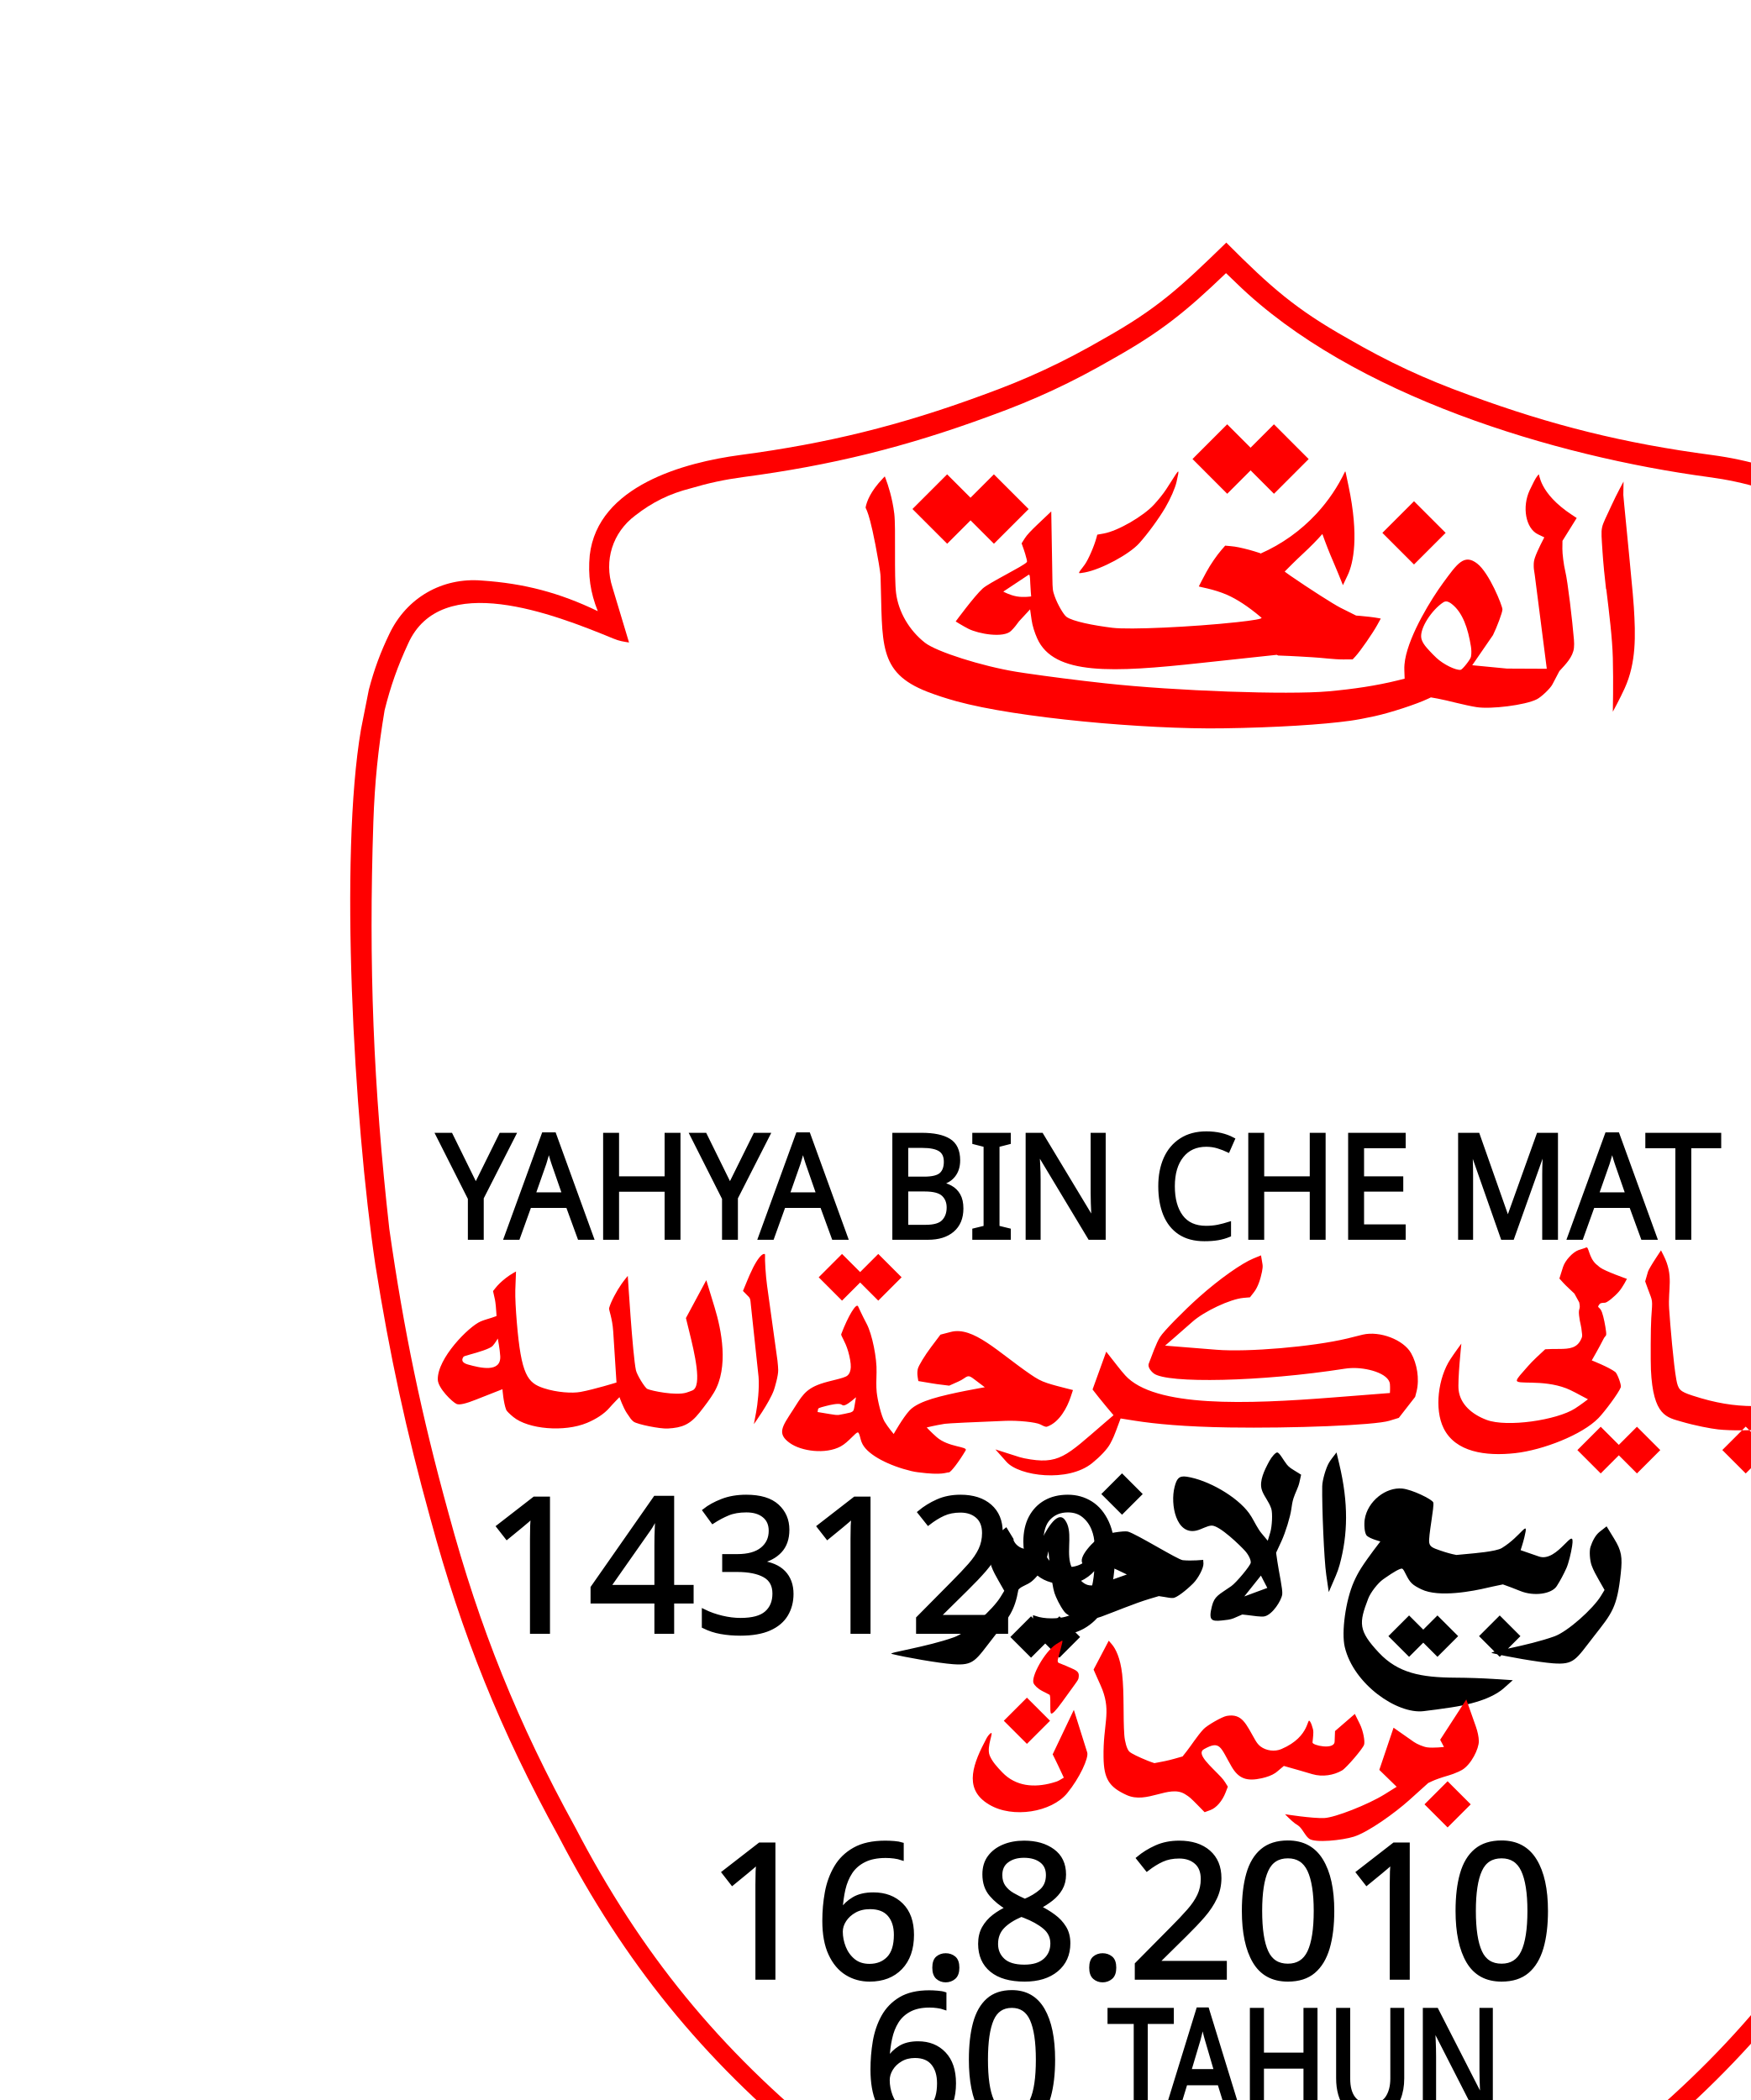
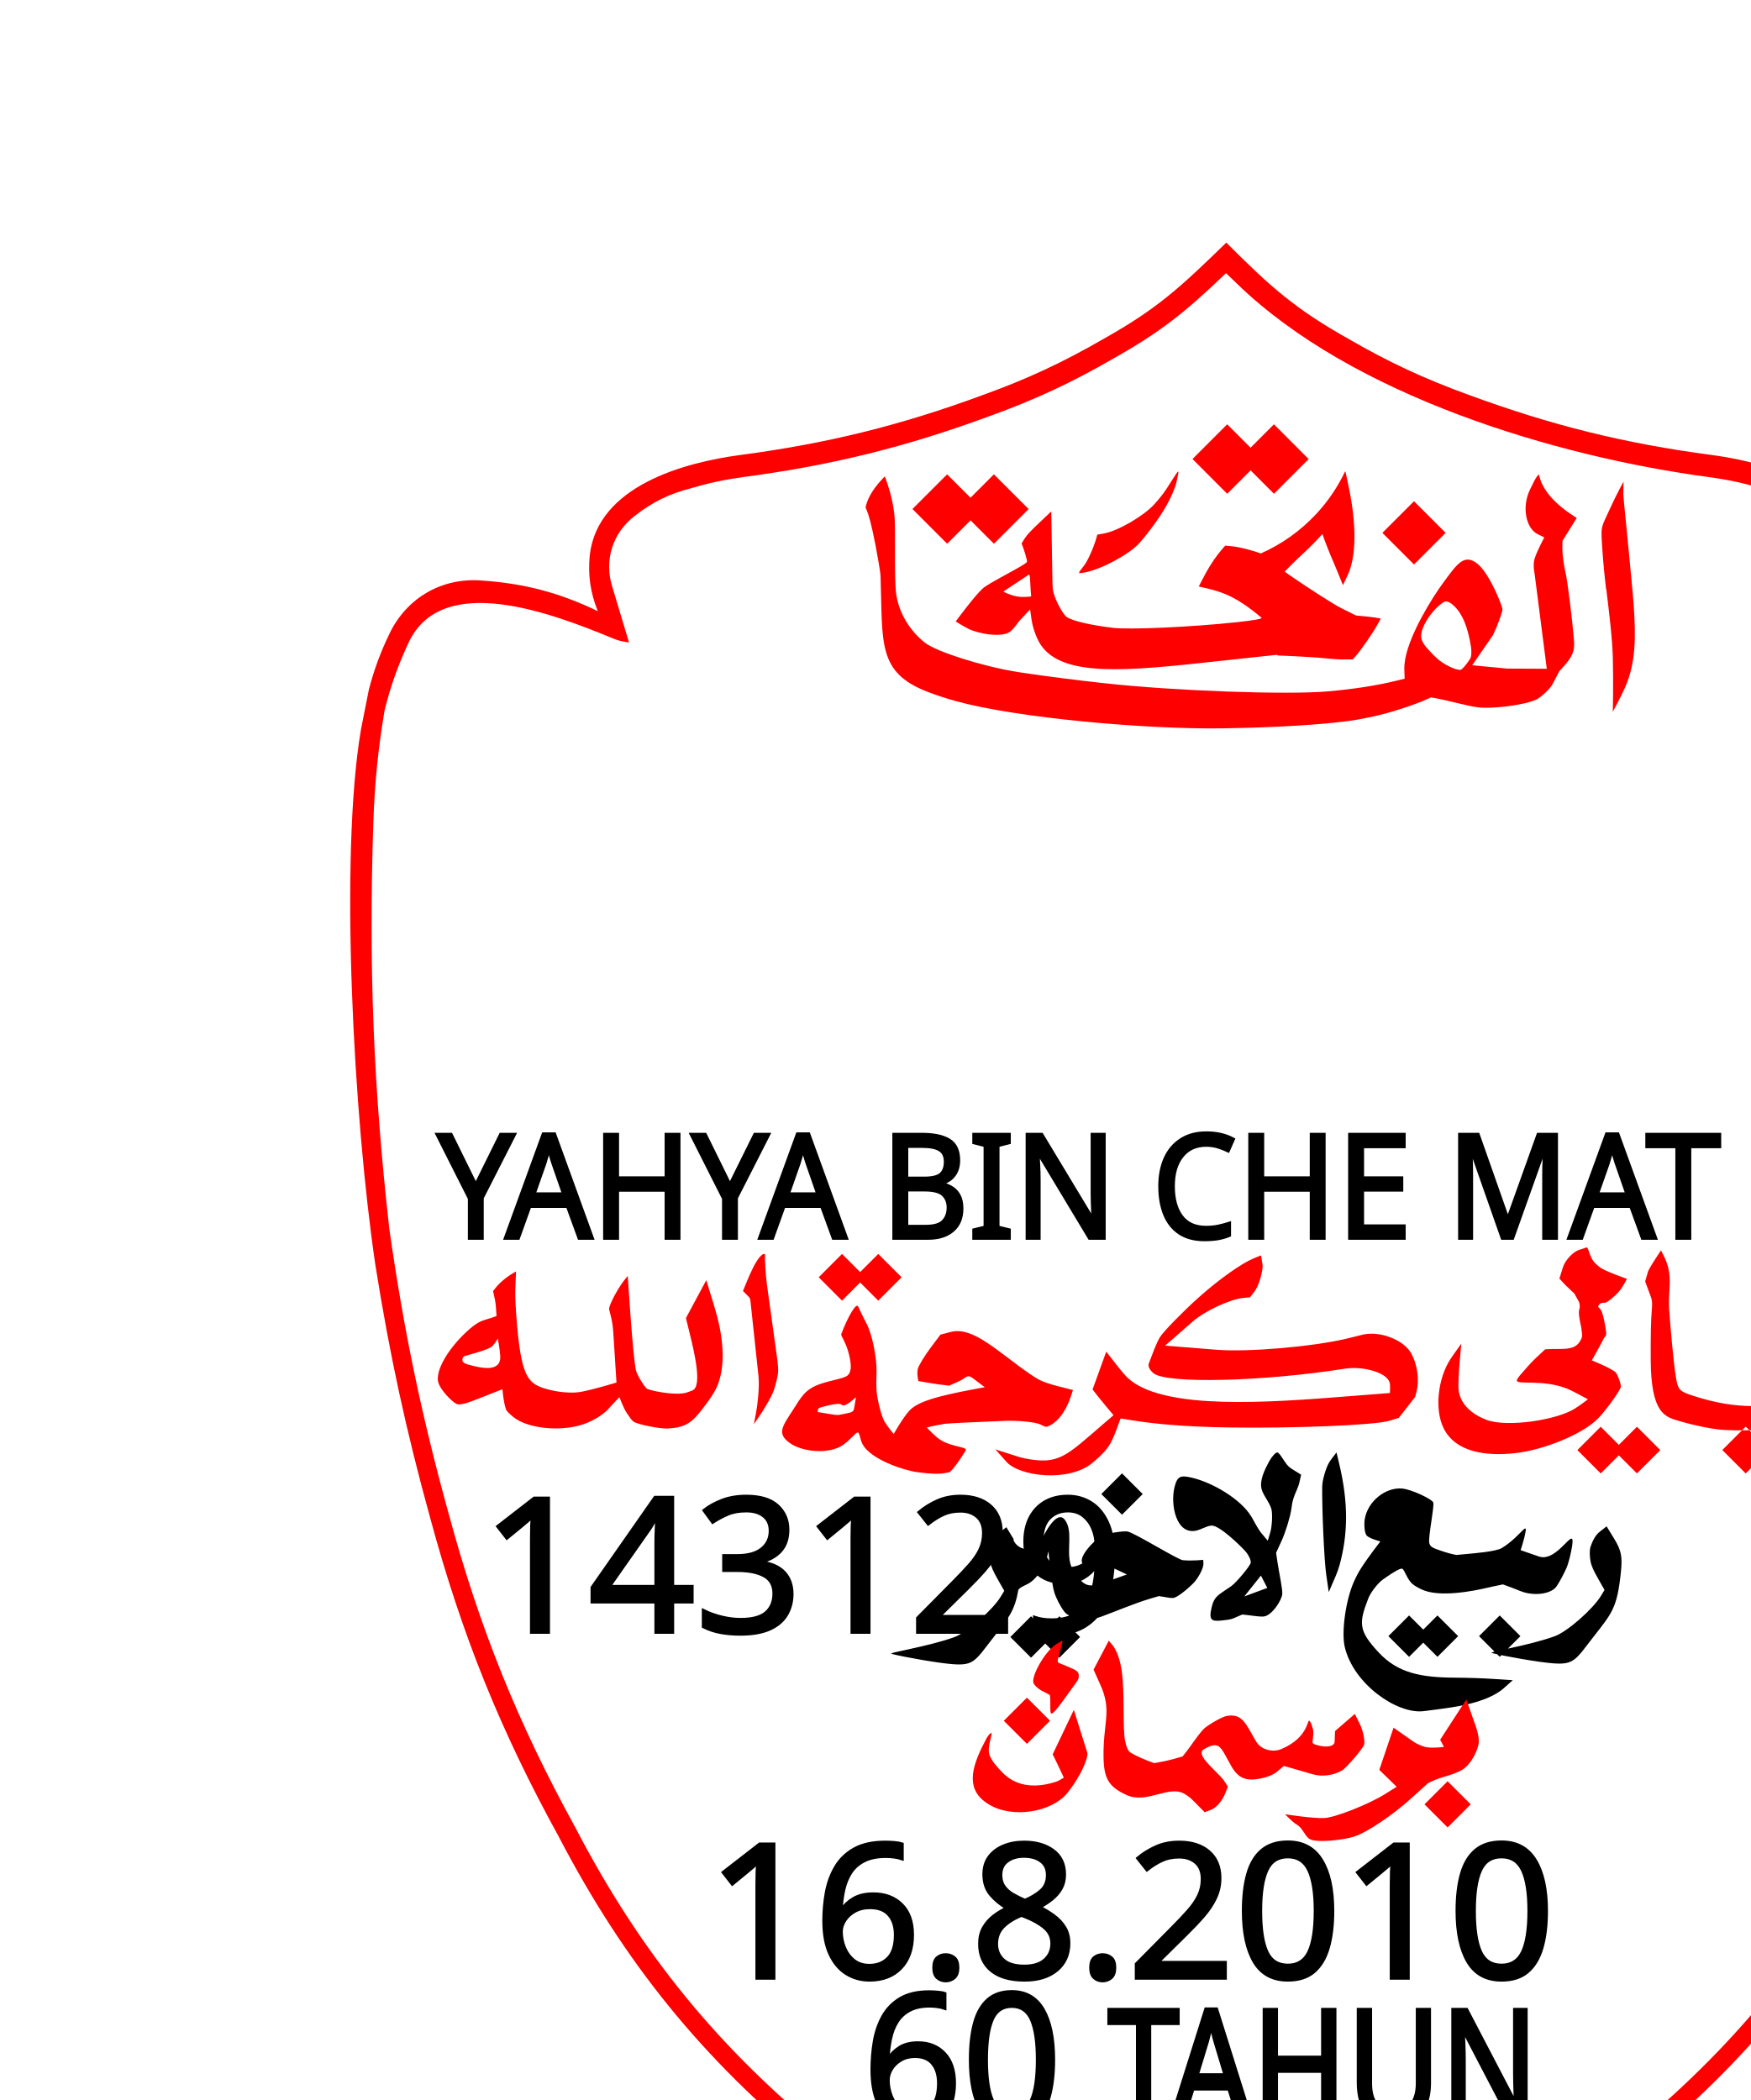
<svg xmlns="http://www.w3.org/2000/svg" version="1.1">
  <path id="frame" d="m 317.868,72.915 c 29.63,28.765 81.579,44.389 121.336,49.725 4.805,0.654 8.823,1.518 13.471,2.897 5.423,1.388 9.778,3.526 14.196,6.974 5.816,4.36 8.094,11.58 5.839,18.506 l -4.273,14.356 3.07,-0.86 c 5.753,-2.228 10.639,-4.029 16.461,-6.066 11.536,-3.891 30.696,-7.694 37.276,7.033 2.681,5.786 4.482,10.891 6.026,17.081 1.679,10.009 2.54,18.558 2.89,28.701 1.23,36.82 0.007,68.001 -4.1,104.61 -3.705,26.025 -8.24,47.805 -15.231,73.14 -8.02,29.638 -17.803,53.883 -32.59,80.769 -16.895,32.436 -36.93,56.95 -65.319,79.918 l -12.048,9.873 10.708,-2.231 c 0.996,-0.142 1.864,-0.109 2.848,0.109 2.305,0.693 4.379,1.71 5.141,4.056 2.484,7.636 -2.665,14.335 -8.238,18.765 -12.394,9.639 -25.354,14.71 -40.976,16.034 -5.57,0.448 -10.359,-0.037 -15.728,-1.591 -5.32,-1.458 -19.303,-7.048 -17.536,-16.153 0.815,-3.669 2.697,-6.533 5.737,-8.729 7.318,-6.564 16.176,-9.235 25.885,-7.805 2.911,0.394 9.224,2.465 7.645,6.931 -3.072,8.686 -19.425,8.965 -26.631,9.083 l -6.463,0.357 3.83,1.992 c 6.5,1.67 12.3,1.955 18.931,0.931 7.14,-1.399 12.784,-3.376 15.355,-10.388 1.526,-4.113 0.186,-8.55 -3.358,-11.118 -2.655,-1.983 -5.354,-3.069 -8.638,-3.479 -11.17,-1.646 -21.361,1.409 -29.805,8.934 -4.16,3.096 -6.704,7.1 -7.744,12.194 -1.911,9.516 5.735,15.919 13.149,19.485 8.319,4.362 16.494,5.965 25.836,5.065 16.964,-1.49 31.019,-7.13 44.333,-17.789 6.755,-5.731 9.284,-8.746 10.313,-16.721 1.239,-6.425 -2.105,-12.638 -8.138,-15.116 28.281,-23.201 48.254,-47.803 65.185,-80.293 14.971,-27.225 24.876,-51.775 32.998,-81.786 6.24,-22.605 10.443,-41.993 14.124,-65.156 4.575,-33.163 6.463,-61.451 6.333,-94.931 0.199,-15.078 -0.588,-27.829 -2.638,-42.768 -1.192,-8.969 -3.404,-16.401 -7.308,-24.556 -4.424,-9.264 -13.544,-14.516 -23.743,-13.674 -10.875,0.73 -19.974,3.133 -29.801,7.868 1.92,-4.786 2.563,-9.251 2.07,-14.386 -1.388,-12.389 -13.58,-19.674 -24.569,-22.73 -4.868,-1.44 -9.073,-2.341 -14.101,-3.024 -22.439,-2.974 -41.131,-7.598 -62.379,-15.428 -11.343,-4.096 -20.62,-8.416 -31.061,-14.466 -13.488,-7.583 -19.888,-13.234 -31.314,-24.696 -12.028,11.714 -17.828,17.036 -31.486,24.709 -10.436,6.045 -19.709,10.363 -31.046,14.455 -21.245,7.83 -39.938,12.454 -62.375,15.426 -14.333,1.924 -36.625,7.879 -38.67,25.785 -0.486,5.125 0.158,9.579 2.072,14.355 -9.826,-4.735 -18.926,-7.138 -29.801,-7.868 -10.198,-0.843 -19.319,4.41 -23.742,13.674 -2.339,4.859 -3.921,9.156 -5.291,14.375 l -2.02,10.204 c -5.577,32.669 -1.899,99.969 3.7,137.689 3.681,23.16 7.883,42.544 14.122,65.144 8.121,30.011 18.026,54.561 32.997,81.786 16.931,32.49 36.904,57.091 65.186,80.293 -6.035,2.48 -9.381,8.699 -8.136,15.125 0.535,6.301 3.433,11.473 8.519,15.204 13.585,11.635 28.331,17.805 46.126,19.298 13.691,1.66 26.071,-2.66 35.788,-12.488 2.95,-3.439 4.054,-7.6 3.196,-12.058 -1.039,-5.095 -3.583,-9.101 -7.745,-12.199 -8.443,-7.525 -18.634,-10.58 -29.804,-8.934 -7.548,1.028 -14.829,6.735 -11.999,14.591 1.555,4.439 4.824,7.543 9.324,8.855 5.169,1.752 9.839,2.379 15.284,2.049 l 8.764,-1.218 5.659,-2.322 -7.41,-0.251 c -4.841,0.106 -8.943,-0.223 -13.705,-1.1 -4.799,-0.809 -11.261,-3.228 -12.908,-8.036 -1.444,-4.218 4.324,-6.431 7.685,-6.881 9.736,-1.426 18.619,1.269 25.939,7.869 3,2.191 4.856,5.032 5.661,8.668 0.5,3.006 -0.411,5.795 -2.588,7.92 -3.973,3.763 -8.096,6.157 -13.326,7.738 -5.876,1.935 -11.185,2.574 -17.35,2.086 -15.038,-1.302 -27.516,-6.018 -39.676,-14.995 -6.501,-4.875 -11.953,-11.025 -9.695,-19.37 0.777,-2.873 2.864,-3.749 5.304,-4.491 0.88,-0.201 1.655,-0.242 2.551,-0.135 l 11.155,2.386 -12.206,-10.001 C 184.787,526.725 164.75,502.205 147.854,469.761 133.071,442.88 123.291,418.64 115.273,389.008 108.283,363.674 103.748,341.895 100.043,315.872 95.931,279.261 94.709,248.079 95.943,211.256 c 0.351,-10.141 1.212,-18.688 2.89,-28.695 1.546,-6.198 3.351,-11.31 6.036,-17.104 8.484,-18.92 37.386,-7.649 52.711,-1.333 1.635,0.674 2.545,0.776 4.065,1.025 l -4.254,-14.145 c -2.251,-6.929 0.034,-14.15 5.856,-18.505 4.425,-3.449 8.786,-5.588 14.216,-6.973 4.639,-1.375 8.645,-2.236 13.436,-2.888 22.814,-3.022 41.819,-7.724 63.42,-15.685 11.616,-4.192 21.118,-8.616 31.811,-14.808 12.109,-6.805 18.614,-12.03 28.921,-21.938 l 2.815,2.705 z" style="fill:#ff0000;stroke:none" />
  <path id="alfatihah" d="m 377.998,166.218 c 0.101,0.642 0.177,1.666 0,2.607 -0.131,0.691 -2.191,3.292 -2.65,3.348 -1.295,0.151 -4.441,-1.413 -6.199,-3.054 -1.259,-1.175 -2.56,-2.631 -2.922,-3.112 -0.552,-0.731 -0.869,-1.363 -0.985,-1.96 -0.497,-2.533 2.775,-7.38 5.664,-9.234 0.595,-0.381 1.244,-0.294 2.224,0.485 2.749,2.186 4.12,6.204 4.869,10.92 z m -93.938,9.428 c -7.657,-0.838 -14.636,-1.755 -20.451,-2.598 -0.777,-0.113 -1.576,-0.235 -2.38,-0.365 -8.875,-1.438 -20.596,-5.168 -23.545,-7.484 -4.032,-3.166 -6.776,-7.875 -7.407,-12.686 -0.554,-4.228 -0.037,-16.878 -0.466,-20.44 -0.496,-4.13 -1.641,-7.497 -2.169,-8.902 l -0.271,-0.721 -0.48,0.501 c -3.259,3.397 -4.166,6.01 -4.442,7.429 -0.107,0.547 0.889,-0.089 3.368,14.361 0.263,1.53 0.443,2.815 0.465,3.485 0.566,17.18 -0.82,24.575 11.999,29.571 2.291,0.892 4.81,1.71 7.521,2.458 15.509,4.275 48.532,7.235 68.31,6.956 13.848,-0.195 25.762,-0.965 32.892,-1.954 1.683,-0.234 3.914,-0.66 6.207,-1.16 4.086,-0.894 10.838,-3.095 13.812,-4.519 l 0.675,-0.323 1.785,0.319 c 2.409,0.431 6.883,1.714 10.006,2.194 3.621,0.559 12.45,-0.499 15.449,-2.034 1.164,-0.596 3.429,-2.754 3.969,-3.78 l 1.798,-3.422 0.018,-0.033 0.258,-0.281 c 1.315,-1.441 3.234,-3.359 3.482,-5.681 0.07,-0.661 0.062,-1.341 0,-2.094 -0.394,-4.734 -1.575,-14.911 -2.228,-17.591 -0.399,-1.64 -0.76,-4.544 -0.745,-5.798 l 0.025,-2.035 2.231,-3.584 1.425,-2.291 -1.195,-0.785 c -8.724,-5.735 -8.3,-10.775 -8.594,-10.416 -0.159,0.193 -0.315,0.39 -0.466,0.591 -0.378,0.504 -1.055,1.836 -1.81,3.436 -2.044,4.332 -1.039,9.851 2.095,11.36 l 1.645,0.791 c 0,0 -1.82,3.416 -2.428,5.27 -0.235,0.718 -0.287,1.201 -0.291,1.82 -0.004,0.835 0.024,1.099 0.275,2.644 l 2.96,23.09 0.121,0.954 -10.225,-0.046 -8.931,-0.864 5.336,-7.749 c 0.985,-2 2.45,-5.859 2.426,-6.614 -0.03,-0.954 -3.379,-9.365 -6.495,-11.776 -3.362,-2.603 -5.139,0.055 -8.729,4.941 -2.967,4.039 -8.637,13.165 -9.789,19.756 -0.142,0.818 -0.228,1.735 -0.198,2.631 l 0.076,2.27 -1.859,0.46 c -5.319,1.319 -11.321,2.221 -17.742,2.794 -10.491,0.935 -39.324,-0.092 -57.294,-2.058 z m -19.076,-22.343 c 0,0 -1.9,0.31 -3.691,0 -1.79,-0.309 -3.473,-1.239 -3.473,-1.239 0,0 5.085,-3.4 6.464,-4.293 0.319,-0.205 0.406,0.199 0.469,2.147 0.044,1.351 0.231,3.384 0.231,3.384 z m 20.898,8.068 c -4.93,-0.608 -10.249,-1.659 -11.821,-2.817 -0.775,-0.571 -2.305,-3.232 -3.02,-5.25 -0.211,-0.598 -0.436,-1.238 -0.492,-1.889 -0.075,-0.879 -0.087,-1.147 -0.113,-2.694 l -0.29,-17.265 c 0,0 -1.639,1.545 -3.446,3.268 -1.746,1.663 -2.791,2.754 -3.35,3.634 l -0.824,1.299 0.575,1.627 c 0.221,0.627 0.47,1.442 0.736,2.507 0.081,0.324 0.121,0.571 0.01,0.708 -0.835,1.018 -9.643,5.25 -11.326,6.775 -2.14,1.938 -6.935,8.465 -6.935,8.465 0,0 1.806,1.137 3.25,1.873 2.626,1.337 9.018,2.441 10.959,0.573 0.915,-0.881 1.541,-1.776 2.06,-2.475 l 2.853,-3.083 0.384,2.701 c 0.214,1.509 0.746,3.2 1.441,4.761 4.269,9.594 19.473,8.77 41.977,6.33 4.492,-0.487 9.979,-1.08 16.251,-1.748 l 3.339,-0.356 0.364,0.175 c 4.175,0.141 7.386,0.378 8.803,0.45 2.344,0.121 5.481,0.569 7.876,0.56 l 2.453,-0.009 0.71,-0.764 c 1.262,-1.357 4.465,-5.991 5.617,-8.09 l 0.901,-1.641 -0.701,-0.135 c -0.93,-0.177 -3.29,-0.46 -4.706,-0.566 l -0.935,-0.07 -3.365,-1.685 c -0.228,-0.114 -0.458,-0.23 -0.69,-0.347 -1.843,-0.939 -8.215,-5.024 -12.898,-8.259 -0.771,-0.532 -1.396,-1.019 -1.396,-1.019 l 0.171,-0.175 c 0.593,-0.603 2.625,-2.659 4.487,-4.378 1.935,-1.788 3.791,-3.685 5.026,-5.104 0.814,2.304 1.823,4.897 2.764,7.036 0.486,1.107 0.953,2.237 1.314,3.134 l 1.204,2.987 1.238,-2.615 c 1.426,-3.014 2.946,-9.902 0.201,-22.885 l -0.776,-3.674 -0.121,-0.033 c -1.863,3.916 -4.295,7.509 -7.191,10.67 l -0.201,0.217 c -3.996,4.303 -8.859,7.791 -14.307,10.189 l -0.168,-0.117 -1.417,-0.449 c -1.52,-0.481 -4.024,-1.077 -5.098,-1.221 -0.367,-0.049 -0.71,-0.09 -1.016,-0.117 l -1.404,-0.129 -0.983,1.134 c -1.144,1.319 -2.804,3.709 -3.85,5.647 -0.426,0.791 -0.795,1.465 -1.089,2.038 l -0.846,1.649 c -0.069,0.136 3.77,0.634 7.324,2.209 2.319,1.028 5.214,2.817 8.77,5.846 0.329,0.28 -2.138,0.698 -6.234,1.141 -11.613,1.259 -27.694,1.992 -32.047,1.455 z m 77.484,-32.534 -8.13,8.13 8.127,8.127 8.13,-8.129 -8.127,-8.129 z m -113.957,4.916 6.008,6.008 8.914,-8.912 -8.925,-8.924 -6.008,6.008 -6.009,-6.008 -8.914,8.912 8.925,8.924 6.009,-6.008 z m 71.964,-12.848 6.008,6.015 8.912,-8.922 -8.924,-8.934 -6.008,6.015 -6.008,-6.015 -8.912,8.922 8.924,8.934 6.008,-6.015 z M 277.31,147.293 c 0.037,0.076 0.674,-0.008 1.466,-0.156 4.345,-0.818 11.445,-4.7 13.945,-7.469 2.175,-2.408 5.044,-6.322 6.724,-9.182 1.373,-2.336 2.533,-5.036 2.884,-6.58 0.868,-3.815 0.762,-3.467 -1.654,0.318 -0.29,0.454 -0.618,0.97 -0.98,1.525 -0.791,1.21 -1.962,2.66 -3.146,3.949 -2.712,2.958 -9.242,6.78 -12.943,7.439 l -1.634,0.291 -0.204,0.755 c -0.598,2.223 -2.083,5.624 -3.005,6.921 -0.892,1.256 -1.576,1.935 -1.454,2.19 z m 139.843,-20.066 c 0.022,-2.07 0.054,-3.444 0.054,-3.444 0,0 -1.84,3.374 -3.036,6.01 -3.001,6.611 -2.821,4.79 -2.362,12.101 0.083,1.308 0.214,2.868 0.383,4.605 l -0.011,0 c 0.024,0.209 0.049,0.419 0.074,0.629 0.135,1.351 0.29,2.8 0.46,4.312 l 0.059,0 c 0.776,6.37 1.546,12.64 1.681,17.664 0.171,6.345 0,13.84 0,13.84 0,0 1.84,-3.374 3.038,-6.01 3.001,-6.61 2.82,-13.579 2.361,-20.89 -0.065,-1.035 -0.16,-2.228 -0.281,-3.541 -1.193,-12.961 -2.423,-24.849 -2.418,-25.276 z" style="fill:#ff0000;stroke:none" />
  <text id="name" style="font-size:35.826px;text-align:center;stroke:#000000;stroke-width:1;font-family:Arial Black" x="116.343" y="307.55" transform="scale(0.9666735,1.034475)">YAHYA BIN CHE MAT</text>
  <path id="kembali" d="m 406.564,343.031 c 0.04,0.43 -0.031,0.679 -0.203,1.071 -1.049,2.399 -2.916,2.625 -5.737,2.63 -0.767,10e-4 -1.33,-0.009 -1.788,0.011 l -1.762,0.072 -2.268,2.123 c -0.767,0.718 -1.584,1.561 -2.225,2.296 -1.673,1.919 -2.665,2.938 -2.789,3.529 -0.275,1.316 6.441,-0.319 12.736,2.104 0.647,0.249 1.359,0.599 2.308,1.09 1.365,0.708 3.224,1.71 3.224,1.71 0,0 -1.798,1.395 -3.32,2.37 -4.686,3.002 -17.494,4.895 -22.72,2.93 -3.755,-1.411 -6.74,-3.979 -7.191,-7.64 -0.296,-2.401 0.701,-11.964 0.701,-11.964 0,0 -1.816,2.471 -2.834,4.03 -3.09,4.731 -4.18,12.741 -1.72,17.725 3.016,6.111 10.736,7.244 18.399,6.394 7.075,-0.784 17.179,-4.691 21.385,-9.005 1.519,-1.558 5.197,-6.442 5.745,-7.942 0.199,-0.54 -0.881,-3.505 -1.426,-3.916 -1.665,-1.258 -6.037,-2.971 -6.037,-2.971 0,0 1.969,-3.408 3.011,-5.5 0.509,-1.024 0.826,-0.547 0.662,-1.909 -0.193,-1.601 -0.613,-3.724 -1.041,-4.938 -0.6,-1.7 -1.502,-0.991 -0.619,-2.131 0.25,-0.32 0.806,-0.315 1.374,-0.344 0.557,-0.028 2.388,-1.49 3.571,-2.849 1.038,-1.191 2.078,-3.289 2.078,-3.289 0,0 -5.657,-1.979 -6.934,-2.956 -0.39,-0.3 -0.729,-0.585 -1.022,-0.855 -1.873,-1.728 -1.823,-4.595 -2.524,-4.253 -0.48,0.235 -1.167,0.38 -1.92,0.65 -1.538,0.551 -3.486,2.669 -4.022,4.37 l -0.932,2.958 1.08,1.191 c 0.334,0.369 0.775,0.789 1.225,1.214 l 1.552,1.469 1.239,2.264 c 0.425,2.058 -0.274,1.24 -0.035,3.377 0.251,2.263 0.514,2.011 0.78,4.884 z m 9.434,28.358 -4.656,-4.66 -5.996,6.001 5.996,6.001 4.656,-4.661 4.656,4.661 5.996,-6.001 -5.996,-6.001 -4.656,4.66 z m 33.528,-3.776 c 5.612,-0.15 11.967,-0.769 16.019,-1.683 1.246,-0.28 2.498,-0.605 3.507,-1.054 1.786,-0.794 2.196,-1.655 2.624,-1.62 0.316,0.026 0.795,0.97 1.426,1.879 0.976,1.405 3.291,2.544 5.209,2.699 0.424,0.034 1.316,-0.33 2.311,-0.884 3.686,-2.051 5.316,-3.292 6.095,-3.967 l 0.776,-0.672 0.606,0.384 c 0.315,0.2 0.739,0.537 1.716,0.841 0.291,0.09 0.64,0.2 1.026,0.325 2.522,0.809 5.205,1.254 7.058,1.264 l 1.265,0.011 c 0.912,0.007 2.643,-3.304 3.402,-4.956 l 0.287,-0.625 -1.134,-0.1 c -1.123,-0.1 -2.919,-0.324 -4.28,-0.805 -1.653,-0.584 -4.456,-2.237 -5.211,-3.072 -0.63,-0.698 -1.344,-1.607 -1.344,-1.607 0,0 1.87,-0.946 2.909,-1.732 1.569,-1.186 2.681,-3.167 3.054,-4.675 0.544,-2.197 -0.532,-6.19 -2.151,-8.072 l -0.935,-1.087 1.599,-1.056 c 2.635,-1.739 5.821,-3.607 7.214,-4.259 3.636,-1.7 6.416,-2.487 8.635,-3.415 l 2.647,-1.106 c 1.361,-0.569 3.033,-3.044 3.421,-5.011 0.159,-0.804 0.251,-1.874 0.214,-2.659 l -2.825,0.861 c -5.104,1.558 -17.425,8.536 -18.156,8.994 -1.769,1.107 -8.918,6.105 -12.419,9.441 l -2.292,2.185 2.869,0.11 c 2.084,0.08 4.777,0.853 5.971,3.909 0.535,1.367 0.994,3.174 0.845,3.635 -0.319,0.989 -2.311,2.596 -3.377,4.277 -1.864,2.939 -2.067,6.88 -6.449,7.176 -2.331,0.158 -4.586,-1.732 -5.34,-3.596 -0.456,-1.13 -0.865,-2.833 -0.865,-2.833 0,0 -2.669,2.799 -4.36,3.815 -0.974,0.584 -2.86,1.011 -4.391,1.19 -12.848,1.495 -19.812,2.581 -31.814,-1.357 -3.189,-1.046 -3.646,-1.52 -4.12,-4.109 -0.694,-3.797 -1.585,-14.179 -1.841,-18.199 -0.331,-5.204 1.225,-8.445 -1.429,-13.696 l -0.664,-1.315 -1.269,1.926 c -1.01,1.534 -1.954,3.134 -2.067,3.526 l -0.733,2.529 0.694,1.916 c 1.252,3.459 1.238,2.361 0.87,7.569 -0.155,2.19 -0.186,11.054 -0.087,13.196 0.556,12.004 4.119,12.264 7.957,13.398 3.285,0.97 7.534,1.78 9.31,1.968 1.683,0.179 3.811,0.251 6.143,0.234 l -5.062,5.065 6.018,6.02 6.015,-6.019 -5.096,-5.099 z m 0,0 c -0.636,0.018 -1.261,0.028 -1.874,0.033 l 0.953,-0.954 0.921,0.921 z M 289.136,353.501 c -0.584,-0.644 -1.26,-1.472 -1.919,-2.314 l -2.944,-3.755 -3.514,9.716 1.55,1.979 c 0.632,0.806 1.349,1.675 1.986,2.434 l 1.853,2.204 -2.389,2.051 c -9.866,8.474 -11.57,10.821 -20.556,9.021 -0.415,-0.083 -0.796,-0.176 -1.126,-0.278 -0.181,-0.055 -0.356,-0.11 -0.527,-0.165 l -5.756,-1.837 2.862,3.212 c 3.269,3.667 15.781,5.338 22.005,0.304 2.041,-1.65 3.854,-3.545 4.639,-4.989 0.715,-1.316 1.149,-2.404 1.475,-3.279 l 1.192,-3.205 3.594,0.568 c 5.339,0.844 12.803,1.564 24.312,1.745 16.317,0.255 37.365,-0.564 41.156,-1.722 l 2.431,-0.744 4.197,-5.393 c 0.131,-0.474 0.259,-0.966 0.375,-1.446 0.774,-3.214 0.107,-7.093 -1.414,-9.786 -1.95,-3.458 -8.025,-5.785 -12.416,-4.769 -1.119,0.26 -2.405,0.614 -4.018,0.999 -8.925,2.134 -25.585,3.525 -33.501,2.891 l -13.285,-1.064 c 0,0 3.669,-3.152 7.039,-6.145 3.018,-2.68 9.701,-5.829 13.109,-6.128 l 1.665,-0.145 1.034,-1.333 c 1.039,-1.339 1.677,-3.397 2.055,-5.242 0.139,-0.676 0.224,-1.363 0.138,-1.877 l -0.39,-2.331 -1.938,0.794 c -2.991,1.225 -8.73,5.241 -14.066,10.009 -3.913,3.496 -8.992,8.674 -9.938,10.179 -1.025,1.63 -2.103,4.801 -2.895,6.819 -0.286,0.728 0.264,1.732 1.241,2.52 3.34,2.69 27.781,2.16 49.097,-1.186 0.463,-0.072 0.969,-0.126 1.567,-0.161 3.899,-0.224 9.783,1.301 10.056,4.096 0.089,0.899 0,2.309 0,2.309 0,0 -14.543,1.139 -14.543,1.139 -22.27,1.744 -45.934,2.658 -53.496,-5.694 z m -75.957,9.957 -3.083,-0.515 0.115,-0.685 c 0.051,-0.309 0.246,-0.393 1.954,-0.841 1.294,-0.339 3.245,-0.774 3.973,-0.439 0.388,0.179 0.439,0.421 1.084,0.165 0.984,-0.391 2.745,-1.996 2.745,-1.996 l -0.4,2.395 c -0.18,1.076 -0.278,1.228 -0.981,1.516 -0.155,0.064 -2.873,0.641 -3.116,0.645 -0.676,0.011 -0.905,-0.013 -2.29,-0.245 z m 26.233,-7.896 c 0.645,0.107 1.074,0.176 1.442,0.223 l 3.062,0.381 2.402,-1.076 c 0.506,-0.226 0.989,-0.496 1.426,-0.804 1.069,-0.751 1.325,-0.73 2.566,0.206 l 2.761,2.086 c 0,0 -8.82,1.484 -13.557,2.962 -2.165,0.676 -4.505,1.624 -5.777,2.995 -1.731,1.866 -4.08,6.058 -4.08,6.058 0,0 -1.45,-1.706 -2.34,-3.17 -0.821,-1.351 -1.815,-5.492 -2.029,-7.601 -0.144,-1.429 -0.101,-3.283 -0.037,-5.099 0.124,-3.519 -1.116,-9.791 -2.558,-12.484 -1.08,-2.015 -2.179,-4.442 -2.179,-4.442 -0.46,-1.014 -2.56,2.435 -4.341,7.131 -0.144,0.379 1.01,1.77 1.782,4.42 0.438,1.501 0.718,3.099 0.675,4.082 -0.037,0.839 -0.271,1.654 -0.881,2.159 -0.89,0.734 -4.376,1.234 -6.955,2.138 -3.981,1.397 -4.883,3.355 -7.062,6.741 -2.684,4.17 -4.195,6.009 -0.752,8.457 2.974,2.116 9.155,2.951 13.05,0.863 2.002,-1.074 3.882,-3.7 4.433,-3.595 0.28,0.054 0.461,0.806 0.718,1.806 0.109,0.425 0.271,0.836 0.482,1.234 1.518,2.849 6.894,5.549 12.562,6.897 0.514,0.121 1.042,0.217 1.577,0.287 6.544,0.864 7.216,0.029 8.05,0.039 0.465,0.006 2.599,-2.761 4.3,-5.649 0.618,-1.049 -4.421,-0.757 -7.46,-3.422 -1.454,-1.275 -2.549,-2.473 -2.549,-2.473 0,0 1.979,-0.502 4.61,-0.936 0.738,-0.122 8.006,-0.471 15.607,-0.766 3.244,-0.126 7.804,0.323 9.011,0.938 0.756,0.386 1.304,0.691 1.702,0.554 3.192,-1.104 5.189,-5.005 6.043,-7.579 l 0.608,-1.829 -1.758,-0.441 c -1.323,-0.331 -3.409,-0.873 -4.791,-1.323 -1.742,-0.565 -2.786,-1.184 -4.414,-2.299 -8.258,-5.659 -14.66,-12.381 -20.431,-10.873 l -2.658,0.695 -2.442,3.244 c -1.509,2.004 -3.223,4.766 -3.393,5.629 -0.138,0.703 -0.125,1.371 -0.016,2.047 l 0.165,1.015 3.424,0.573 z m -18.376,-28.59 -4.656,-4.66 -5.996,6.001 5.996,6.001 4.656,-4.661 4.657,4.661 5.995,-6.001 -5.995,-6.001 -4.657,4.66 z m -28.099,8.289 1.992,18.636 c 0.242,2.895 -0.256,7.161 -0.621,9.085 l -0.585,3.081 c 0,0 3.965,-5.485 5.138,-8.727 0.223,-0.618 1.165,-3.774 1.114,-5.206 -0.03,-0.826 -0.049,-1.07 -0.189,-2.431 l -2.671,-19.275 c -0.344,-2.482 -0.601,-6.479 -0.52,-7.946 -0.043,-0.356 -1.349,-0.675 -3.956,5.229 -0.169,0.383 -0.344,0.801 -0.539,1.272 l -1.177,2.846 c 0,0 1.417,1.441 1.417,1.441 0.422,0.43 0.482,0.63 0.598,1.995 z m -35.355,7.013 0.839,13.084 c 0,0 -5.635,1.751 -9.226,2.419 -2.158,0.401 -6.1,0.141 -9.429,-0.945 -4.211,-1.374 -5.825,-3.394 -6.963,-17.012 -0.264,-3.155 -0.435,-6.38 -0.384,-8.197 0.064,-2.271 0.181,-4.803 0.181,-4.803 0,0 -1.371,0.718 -2.576,1.654 -1.285,0.998 -2.125,1.867 -2.66,2.541 l -0.666,0.841 0.487,2.183 c 0.144,0.64 0.33,2.493 0.379,3.683 l 0.024,0.554 -1.225,0.43 c -0.744,0.261 -1.788,0.505 -2.817,0.938 -3.097,1.306 -11.207,9.527 -11.043,14.984 0.067,2.228 3.801,5.819 4.852,6.255 0.721,0.299 2.409,-0.102 4.959,-1.125 2.699,-1.083 6.803,-2.68 6.803,-2.68 0,0 0.242,3.442 0.965,5.309 0.13,0.336 0.919,1.087 1.823,1.833 3.829,3.147 13.1,3.958 18.953,1.512 2.328,-0.973 4.42,-2.324 5.74,-3.855 0.882,-1.025 2.594,-2.756 2.594,-2.756 0,0 0.945,2.695 1.884,4.096 0.849,1.265 1.161,1.778 1.766,2.217 0.948,0.69 6.78,1.861 8.738,1.754 3.723,-0.203 5.744,-1.004 8.234,-4.159 1.397,-1.772 2.684,-3.464 3.659,-5.103 3.871,-6.501 1.906,-16.154 0.177,-21.825 l -2.15,-7.051 -5.235,9.741 0.887,3.603 c 1.278,5.192 3.386,13.947 0.765,15.008 -0.492,0.2 -1.05,0.41 -1.558,0.564 -2.704,0.819 -8.88,-0.439 -10.006,-0.956 -0.65,-0.297 -2.675,-3.611 -2.934,-4.801 -0.843,-3.881 -2.094,-24.258 -2.094,-24.258 0,0 -0.839,0.988 -1.65,2.143 -1.165,1.659 -2.68,4.431 -3.151,6.14 -0.121,0.439 0.831,2.499 1.059,6.044 z m -36.701,5.86 c 1.959,-0.532 5.075,-1.459 5.729,-2.196 0.681,-0.77 1.31,-1.886 1.31,-1.886 0,0 0.537,2.811 0.629,4.525 0.231,4.351 -5.18,3.024 -8.24,2.171 -1.07,-0.297 -1.95,-0.831 -1.27,-1.911 0.137,-0.217 0.321,-0.289 1.843,-0.703 z" style="fill:#ff0000;stroke:none" />
  <text id="deathmuslim" style="font-size:48px;text-align:center;stroke:#000000;stroke-width:1;font-family:jawi" x="123.786" y="419.447" dx="0 7.074 0 0 206.44">143129</text>
  <path id="muslimMonthGlyph" transform="translate(229.0412,373.3333)" d="m 113.224,1.54 c -0.255,0.333 -0.512,0.706 -0.734,1.077 -0.815,1.361 -1.729,4.521 -1.755,6.071 -0.087,5.223 0.455,18.765 1.038,22.781 l 0.642,4.428 1.826,-4.239 c 0.36,-0.836 0.715,-1.851 0.968,-2.774 2.125,-7.779 2.311,-15.839 -0.104,-25.954 L 114.406,0 113.224,1.54 z M 99.219,0.005 c -0.435,-0.087 -1.472,1.115 -2.079,2.226 -1.386,2.544 -2.519,5.049 -1.989,7.164 0.417,1.665 1.917,3.19 2.505,5.103 0.351,1.144 0.2,4.492 -0.276,6.075 l -0.639,2.126 -1.639,-1.962 c -0.24,-0.286 -0.466,-0.614 -0.676,-0.939 -0.959,-1.485 -1.54,-2.886 -2.489,-4.185 -3.132,-4.287 -10.561,-8.562 -16.052,-9.385 -2.019,-0.302 -2.564,0.584 -3.095,2.664 -1.143,4.47 0.406,12.424 5.633,11.186 1.319,-0.312 2.752,-1.25 3.904,-1.276 2.059,-0.048 7.436,5.231 8.571,6.495 0.912,1.016 1.536,2.311 1.469,3.047 -0.068,0.735 -3.71,5.119 -5.006,6.025 -3.214,2.246 -4.309,2.507 -4.974,5.165 -0.897,3.587 -0.205,3.958 2.614,3.654 0.988,-0.106 2.149,-0.207 2.986,-0.571 l 2.201,-0.958 1.206,0.131 c 1.596,0.172 3.667,0.557 4.57,0.334 2.046,-0.509 4.279,-4.061 4.494,-5.636 0.17,-1.255 -0.838,-5.61 -1.244,-8.422 l -0.33,-2.283 1.391,-3.014 c 1.032,-2.239 2.257,-6.25 2.514,-8.165 0.129,-0.964 0.276,-1.921 0.56,-2.815 0.435,-1.373 1.224,-2.761 1.509,-4.029 l 0.456,-2.038 -1.86,-1.159 c -0.573,-0.357 -1.235,-0.74 -1.79,-1.435 C 100.798,2.045 99.799,0.12 99.219,0.005 z m -6.372,34.328 2.138,-2.681 0.905,1.752 0.734,1.419 -3.209,1.188 -2.703,1.001 2.135,-2.679 z M 31.541,22.45 c -0.011,-0.018 -0.021,-0.035 -0.033,-0.052 l -1.944,-3.183 -1.809,1.421 c -1.058,0.83 -1.876,2.422 -2.344,3.896 -0.326,1.03 -0.174,3.41 0.302,4.728 0.468,1.292 1.201,2.591 1.827,3.69 l 1.492,2.619 -0.924,1.519 c -2.026,3.334 -8.553,9.181 -11.959,10.405 -7.039,2.527 -17.284,3.979 -16.05,4.29 3.481,0.88 12.085,2.379 15.747,2.647 5.442,0.4 5.739,-0.917 10.484,-6.995 3.829,-4.902 5.383,-6.685 6.344,-12.225 l 0,0.075 c 0.059,-0.087 0.117,-0.159 0.174,-0.212 0.802,-0.751 1.992,-1.001 3.105,-1.831 1.052,-0.785 2.901,-2.975 3.435,-4.324 0.499,-1.26 0.991,-3.529 0.991,-3.529 0,0 0.755,8.318 1.551,10.734 0.37,1.123 1.391,3.309 2.53,4.803 1.406,1.841 6.05,2.536 9.485,1.289 3.094,-1.124 8.649,-3.461 12.456,-4.591 l 2.346,-0.696 1.446,0.221 c 0.789,0.121 1.58,0.321 2.274,0.255 0.885,-0.085 3.229,-1.873 5.106,-3.743 1.3,-1.295 2.69,-3.944 2.641,-5.096 -0.022,-0.537 -0.064,-0.961 -0.064,-0.961 0,0 -2.862,0.324 -5.244,0.091 -1.291,-0.126 -11.906,-6.751 -14.12,-7.357 -0.955,-0.261 -5.692,0.496 -6.728,1.076 -1.605,0.899 -6.588,5.761 -4.705,7.331 0.453,0.379 2.306,-0.139 4.035,-0.07 1.123,0.044 3.147,0.777 4.75,1.546 l 2.397,1.15 -2.341,0.83 c -0.224,0.079 -0.496,0.174 -0.835,0.291 -5.52,1.911 -6.996,2.921 -9.785,-0.916 -0.701,-0.966 -1.336,-2.009 -1.629,-3.266 -0.834,-3.574 0.756,-8.156 -1.324,-10.961 -2.091,-2.817 -5.282,3.527 -6.421,5.91 -0.362,0.761 -0.606,1.164 -0.973,1.331 -5.253,1.499 -6.295,-3.129 -5.692,-2.139 z m 8.014,23.312 -3.644,-3.645 -5.319,5.319 5.319,5.32 3.645,-3.645 3.645,3.645 5.317,-5.319 -5.319,-5.32 -3.645,3.645 z m 19.735,-40.388 -5.319,5.319 5.32,5.319 5.317,-5.317 -5.319,-5.32 z M 182.006,20.416 c -1.058,0.83 -1.875,2.424 -2.342,3.897 -0.326,1.03 -0.175,3.409 0.302,4.728 0.468,1.291 1.2,2.591 1.827,3.689 l 1.492,2.62 -0.924,1.519 c -2.027,3.334 -8.553,9.181 -11.959,10.404 -7.039,2.529 -17.285,3.979 -16.051,4.291 3.482,0.879 12.085,2.377 15.749,2.646 5.441,0.4 5.739,-0.916 10.484,-6.995 4.61,-5.904 5.923,-7.281 6.871,-16.148 0.449,-4.192 0.214,-5.761 -1.696,-8.89 l -1.945,-3.181 -1.809,1.42 z m -25.654,21.483 -5.319,5.319 5.32,5.319 5.317,-5.319 -5.319,-5.319 z M 145.229,26.355 c -1.323,-0.244 -2.658,-0.625 -4.244,-1.173 -1.841,-0.634 -2.559,-0.941 -2.749,-1.968 -0.289,-1.548 1.387,-9.54 1.029,-10.377 -0.354,-0.826 -5.442,-3.303 -7.946,-3.554 -4.211,-0.424 -8.938,3.234 -9.666,7.941 -0.17,1.096 -0.135,3.609 0.605,4.235 0.936,0.792 3.422,1.414 3.422,1.414 0,0 -3.135,4.019 -4.934,6.838 -0.743,1.165 -1.365,2.364 -1.895,3.571 -2.104,4.785 -3.22,12.919 -2.324,16.721 2.248,9.541 13.425,17.301 20.244,16.497 2.071,-0.244 4.58,-0.578 7.099,-0.961 8.203,-1.249 11.852,-3.446 13.508,-4.923 l 2.325,-2.074 -5.095,-0.33 c -2.666,-0.172 -6.322,-0.302 -9.736,-0.32 -8.758,-0.046 -14.68,-1.185 -19.594,-6.446 -5.296,-5.671 -5.145,-7.567 -2.719,-13.887 0.613,-1.595 2.501,-4.013 3.828,-4.942 0.216,-0.152 0.45,-0.315 0.704,-0.491 1.765,-1.23 3.703,-2.426 4.188,-2.243 0.62,0.236 1.167,2.494 2.458,3.752 0.63,0.614 1.508,1.069 2.462,1.538 4.524,2.221 13.449,0.441 16.97,-0.394 0.46,-0.11 0.917,-0.214 1.355,-0.305 l 2.639,-0.556 2.163,0.791 c 0.7,0.256 1.489,0.571 2.295,0.902 3.505,1.438 8.071,0.79 9.387,-1.259 0.914,-1.424 1.799,-3.094 2.49,-4.643 0.539,-1.205 1.201,-3.94 1.462,-5.69 0.89,-5.946 -3.691,4.406 -8.549,2.725 l -4.694,-1.624 c 0,0 0.609,-1.821 0.969,-3.31 1.246,-5.139 -0.689,-0.35 -5.803,2.766 -1.499,0.915 -7.306,1.361 -8.831,1.51 -1.019,0.099 -1.955,0.189 -2.822,0.266 z m -8.527,19.189 -3.644,-3.645 -5.319,5.319 5.32,5.319 3.644,-3.645 3.645,3.645 5.319,-5.319 -5.32,-5.319 -3.645,3.645 z" style="fill:#000000;stroke:none" />
  <path id="equals" d="m 296.656,453.197 c -0.642,-0.207 -1.238,-0.424 -1.786,-0.646 -2.114,-0.858 -4.209,-1.833 -4.707,-2.364 -0.593,-0.632 -1.12,-2.514 -1.244,-4.213 -0.343,-4.73 0.007,-10.661 -0.556,-15.669 -0.474,-4.195 -1.689,-6.54 -2.645,-7.654 l -0.797,-0.927 -3.899,7.426 1.069,2.422 c 0.389,0.88 0.85,1.82 1.191,2.724 2.264,5.995 0.155,8.874 0.299,17.413 0.092,5.495 1.381,7.607 5.918,9.68 5.266,2.405 10.88,-2.728 14.981,-0.246 0.611,0.37 1.129,0.746 1.446,1.032 0.676,0.613 1.229,1.181 1.702,1.664 l 1.929,1.966 1.511,-0.56 c 1.486,-0.549 3.016,-2.289 3.874,-4.5 l 0.58,-1.499 -0.665,-1.079 c -0.274,-0.444 -0.642,-0.921 -1.051,-1.359 -2.565,-2.745 -6.55,-6.003 -4.419,-7.201 4.221,-2.375 4.216,-0.487 7.098,4.478 1.811,3.119 3.922,3.85 7.768,2.99 1.259,-0.281 2.57,-0.733 3.475,-1.355 0.174,-0.12 0.334,-0.246 0.484,-0.372 l 1.704,-1.431 4.314,1.23 c 1.041,0.296 2.103,0.616 2.998,0.88 2.618,0.775 5.508,0.28 7.638,-0.951 1.107,-0.64 5.378,-5.63 5.673,-6.629 0.249,-0.841 -0.199,-3.496 -1.101,-5.319 l -1.278,-2.581 -5.093,4.405 -0.104,2.715 c -0.084,2.21 -5.766,0.969 -5.684,0.199 l 0.114,-1.066 c 0.054,-0.506 0.102,-1.101 0.098,-1.566 -0.004,-0.275 -0.035,-0.537 -0.094,-0.769 -0.214,-0.848 -0.438,-1.446 -0.67,-1.844 -1.018,-1.73 0.279,3.663 -7.454,6.959 -1.7,0.725 -3.885,0.44 -5.35,-0.672 -0.549,-0.416 -0.97,-0.973 -1.351,-1.633 -2.396,-4.143 -3.331,-6.905 -7.321,-6.223 -1.18,0.201 -5.032,2.401 -5.984,3.416 -1.564,1.669 -3.12,4.135 -4.285,5.62 l -1.089,1.387 c 0,0 -2.288,0.647 -2.288,0.647 -1.34,0.38 -3.067,0.743 -4.946,1.074 z m 74.412,-4.155 c 0,0 -2.715,0.299 -4.293,0.098 -0.926,-0.117 -2.61,-0.809 -3.454,-1.401 l -5.214,-3.656 -3.66,10.845 4.461,4.345 -3.039,1.897 c -4.319,2.696 -12.845,6.015 -15.546,6.135 -3.11,0.138 -10.104,-0.979 -10.104,-0.979 0,0 1.56,1.629 2.516,2.334 0.329,0.241 0.588,0.375 0.819,0.54 1.188,0.843 1.701,2.52 2.835,3.405 1.511,1.179 8.571,0.412 11.504,-0.505 3.755,-1.175 10.67,-6.188 14.241,-9.402 l 4.889,-4.401 0.907,-0.424 c 0.956,-0.446 2.317,-0.938 4.401,-1.541 0.677,-0.196 1.488,-0.49 2.47,-0.932 0.325,-0.146 0.629,-0.297 0.895,-0.454 2.368,-1.391 4.353,-5.456 4.326,-7.41 -0.015,-1.095 -0.31,-2.461 -0.765,-3.751 l -2.456,-6.961 -6.714,10.361 0.979,1.859 z m 0.929,20.683 5.941,-5.938 -5.941,-5.939 -5.941,5.939 5.941,5.938 z m -94.816,-38.514 c 0.17,-1.145 -0.116,-1.586 -1.316,-2.17 -1.049,-0.51 -2.761,-1.201 -3.783,-1.605 -0.271,-0.106 -0.346,-0.482 -0.237,-0.899 1.333,-5.109 1.448,-5.041 0.776,-4.655 -0.435,0.25 -0.887,0.519 -1.244,0.755 -3.02,2.002 -6.455,8.351 -5.789,9.974 0.242,0.59 1.077,1.445 2.325,2.086 l 1.759,0.904 c 0.486,0.25 -0.03,4.651 0.449,4.845 0.315,0.128 1.097,-0.598 2.819,-2.973 0,0 3.104,-4.286 3.104,-4.286 0.956,-1.321 1.07,-1.519 1.137,-1.976 z m -13.289,17.03 5.941,-5.938 -5.941,-5.939 -5.941,5.939 5.941,5.938 z m 10.351,12.675 c 3.221,-3.922 5.572,-9.106 5.144,-10.471 l -3.439,-10.941 -5.439,11.431 c 0,0 0.787,1.551 1.391,2.84 l 1.474,3.151 -1.272,0.74 c -0.395,0.229 -0.976,0.398 -1.761,0.614 -4.536,1.249 -9.264,0.94 -12.768,-2.703 -1.292,-1.344 -2.658,-2.826 -3.266,-4.397 -0.87,-2.248 1.232,-6.329 0.255,-5.666 -0.432,0.292 -0.87,0.964 -1.05,1.304 -3.366,6.33 -5.91,12.627 0.024,16.616 0.223,0.15 0.459,0.299 0.704,0.444 6.019,3.576 15.975,1.944 20.004,-2.961 z" style="fill:#ff0000;stroke:none" />
  <text id="death" y="508.368" x="181.715" style="font-size:48px;text-align:center;stroke:#000000;stroke-width:1;font-family:jawi" dx="0 4.533 4.533 4.533 4.533 4.533 4.533 4.533 4.533">16.8.2010</text>
  <text id="age" style="font-size:46px;text-align:center;stroke:#000000;stroke-width:1;font-family:jawi" x="228.227" y="530.778" transform="scale(0.9714663,1.029372)">60</text>
-   <text id="old" style="font-size:33.91px;text-align:center;stroke:#000000;stroke-width:1;font-family:Arial Black" x="315.43" y="484.222" dx="4.38" transform="scale(0.8903569,1.123145)">TAHUN</text>
+   <text id="old" style="font-size:36.594px;text-align:center;stroke:#000000;stroke-width:1.079;font-family:Arial Black" x="311.672" y="491.099" dx="4.726" transform="scale(0.8998828,1.111256)">TAHUN</text>
</svg>
